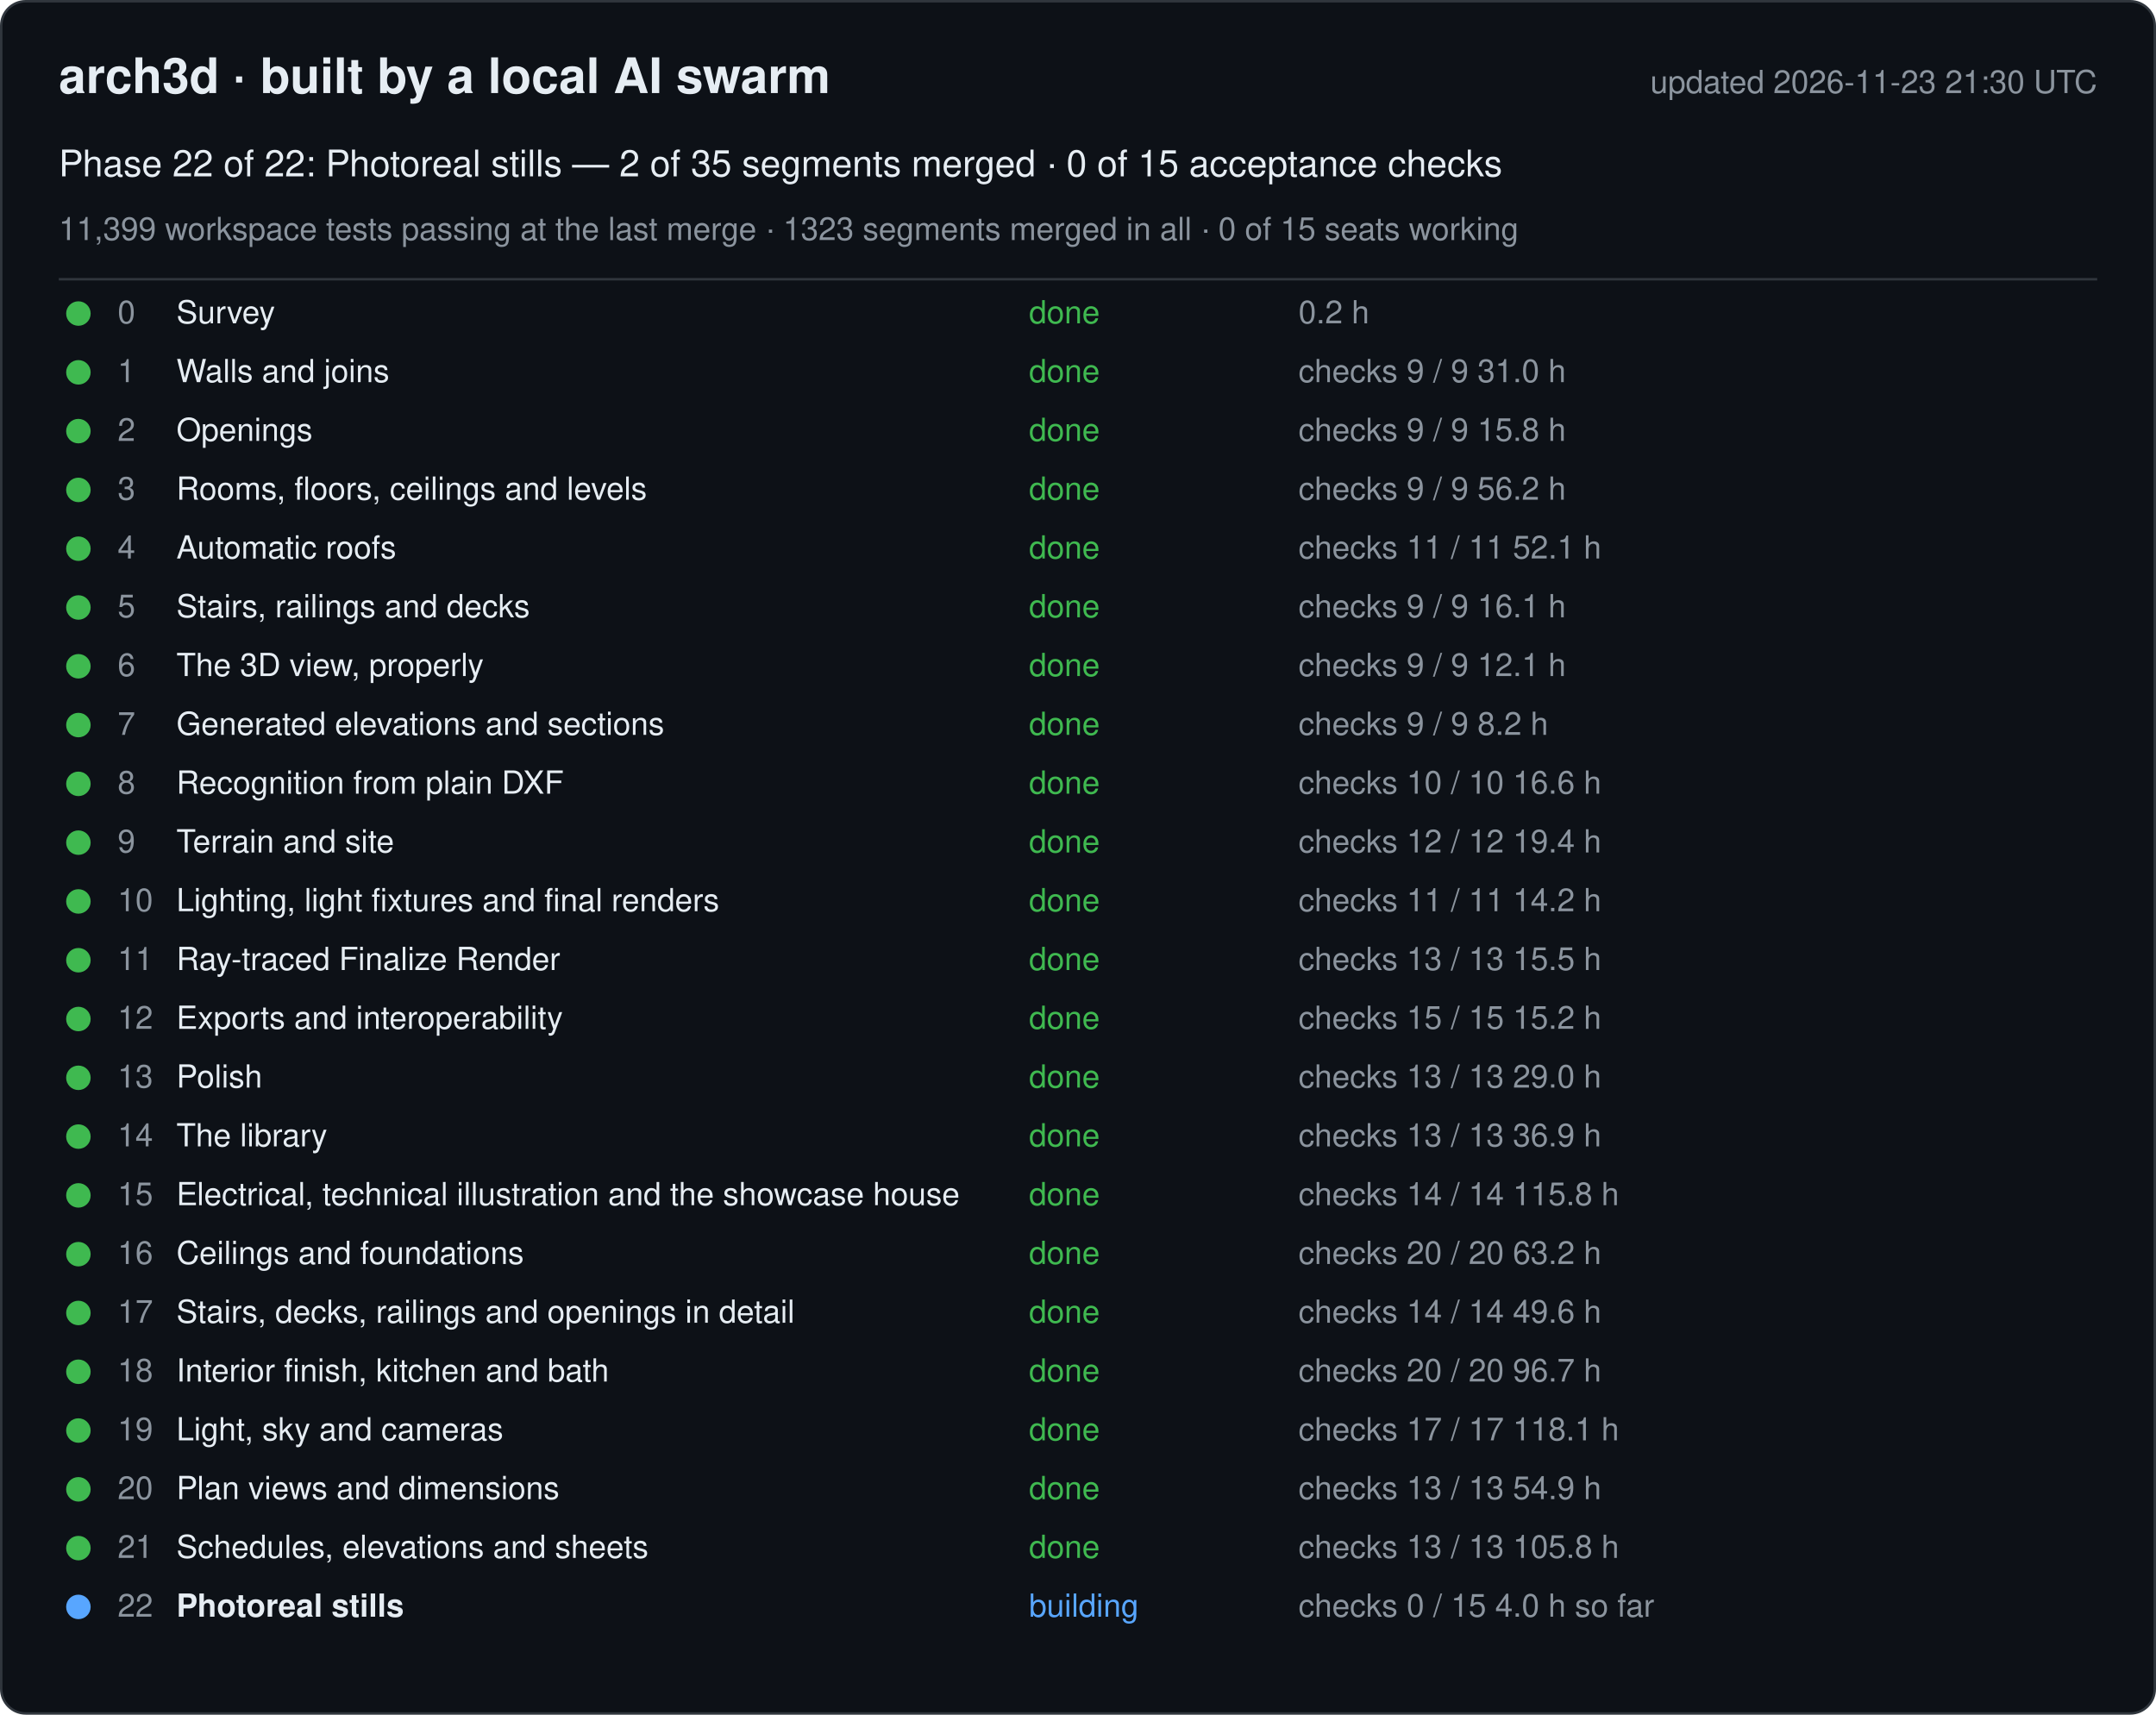
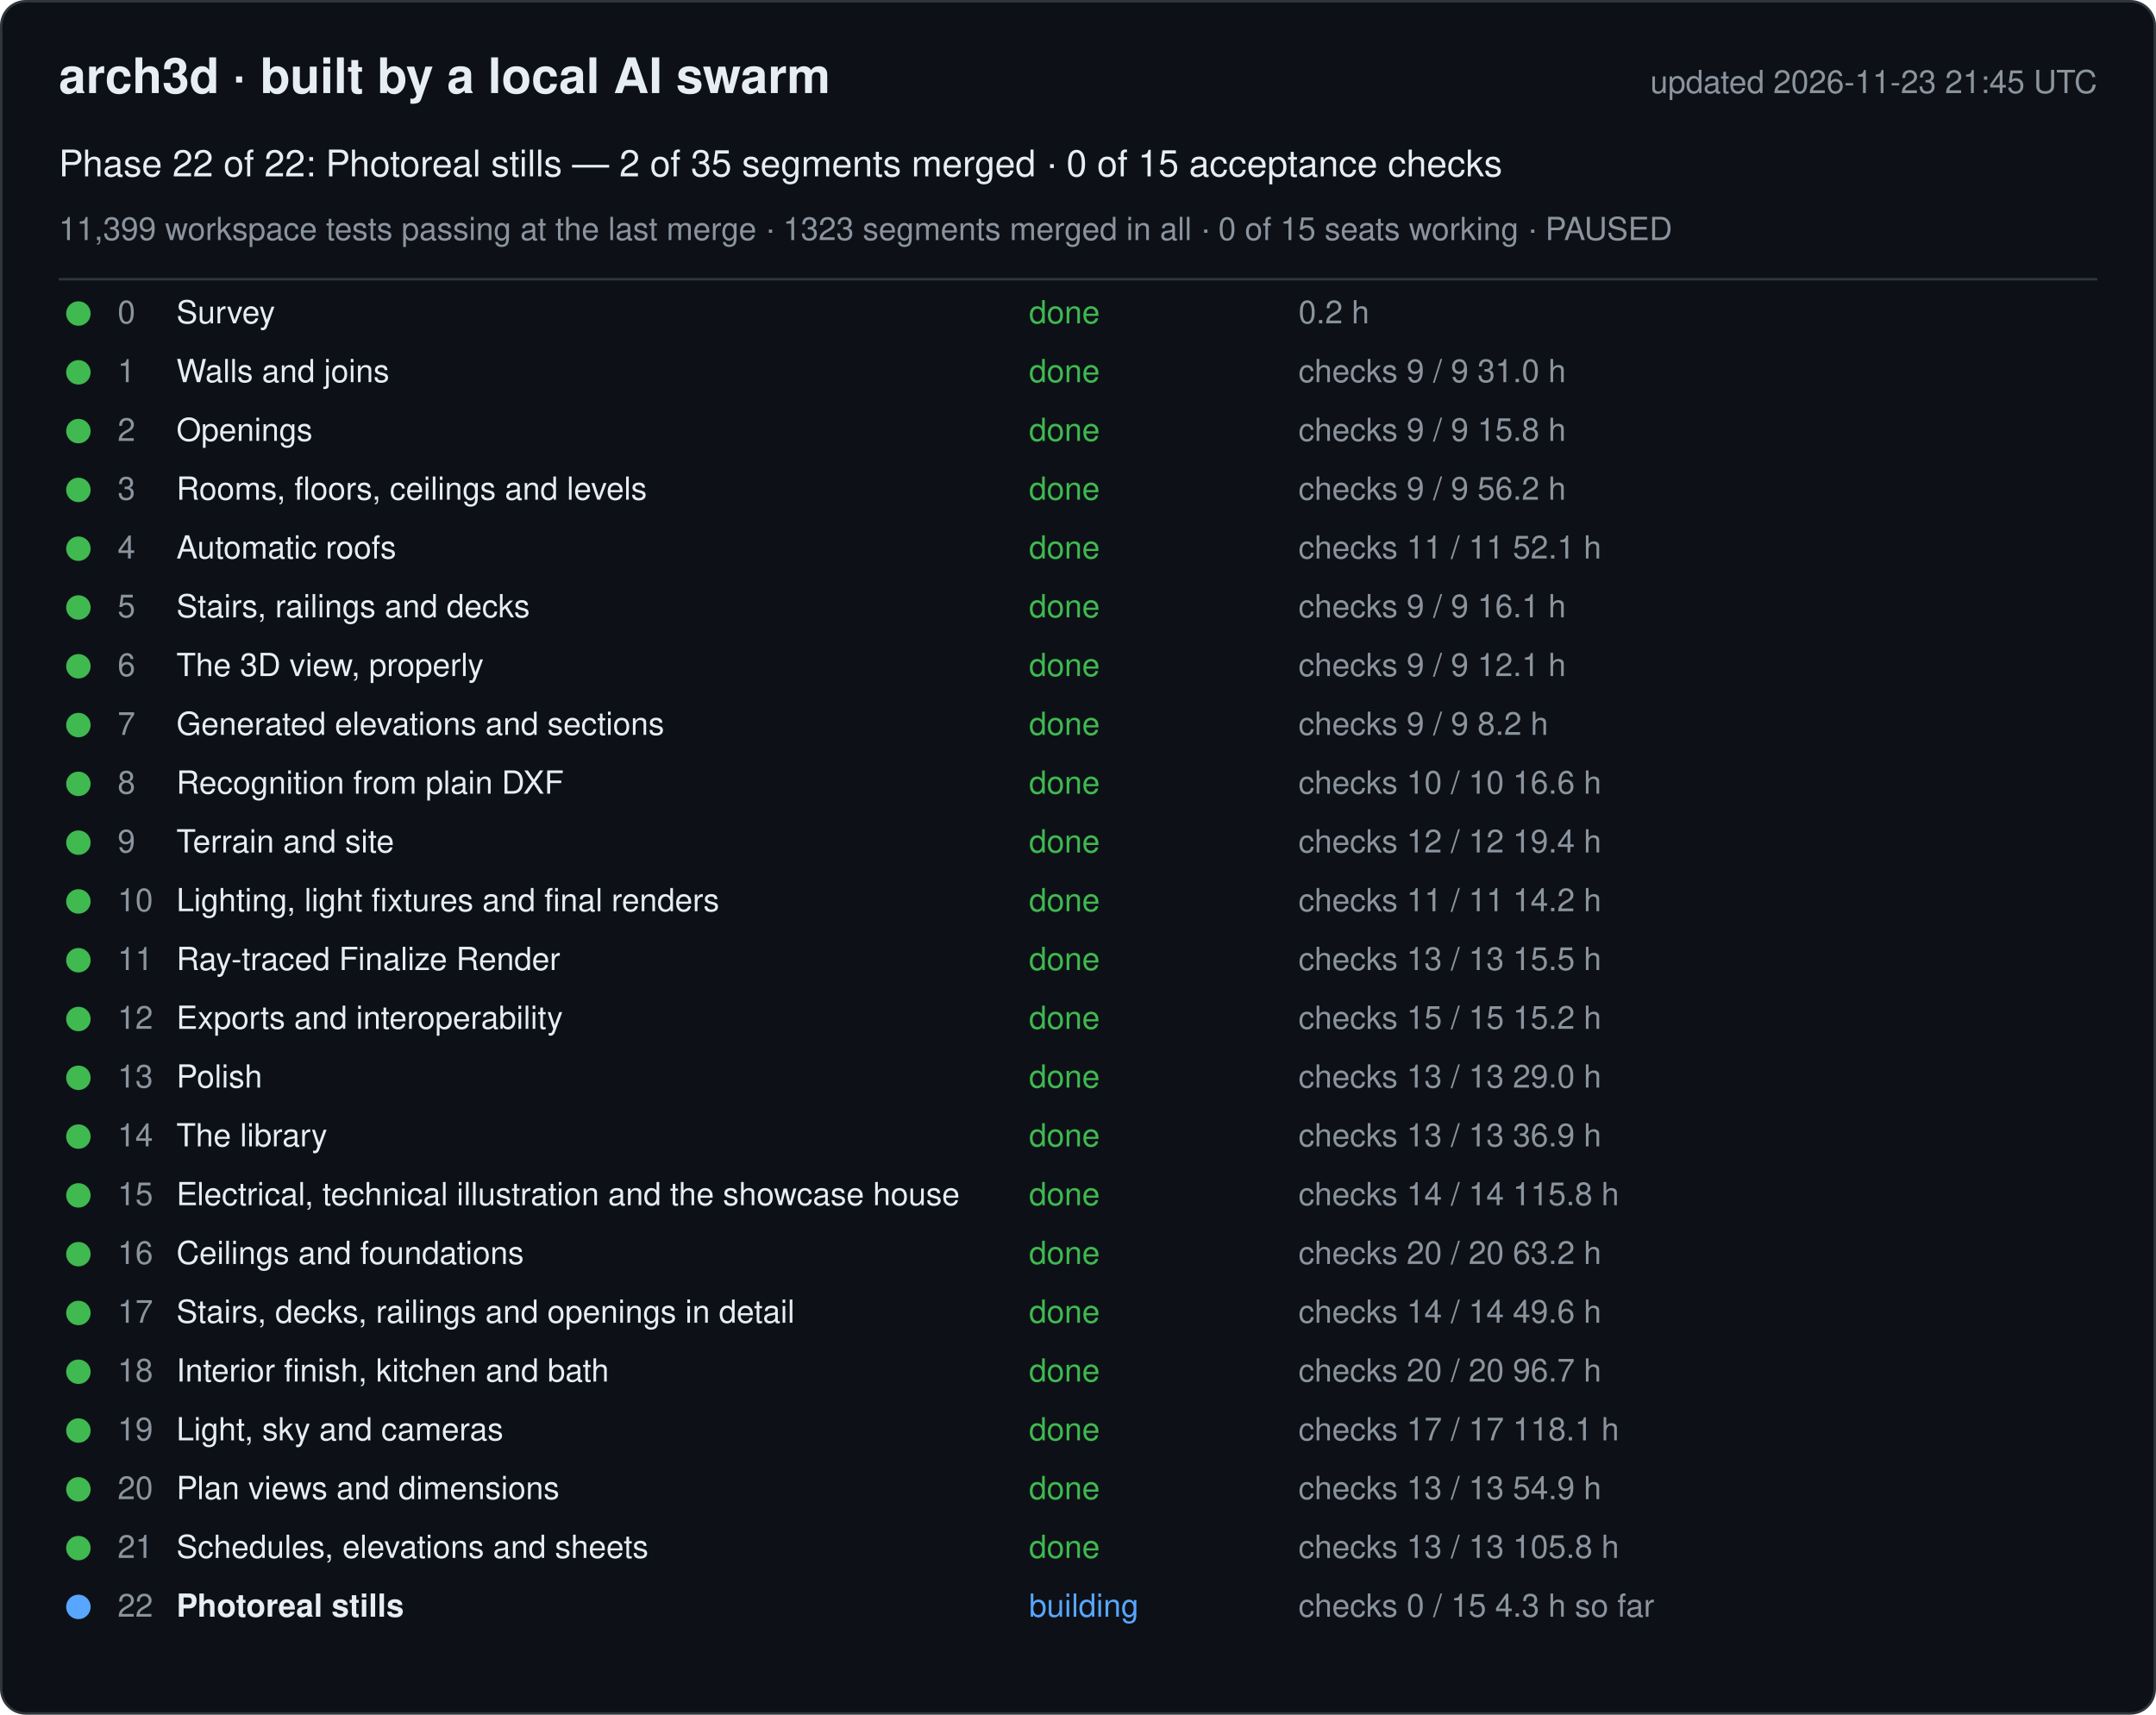
<svg xmlns="http://www.w3.org/2000/svg" width="880" height="700" viewBox="0 0 880 700" font-family="-apple-system, Segoe UI, Helvetica, Arial, sans-serif">
  <rect x="0.5" y="0.5" width="879" height="699" rx="10" fill="#0d1117" stroke="#30363d" />
  <text x="24" y="38" font-size="20" font-weight="600" fill="#e6edf3">arch3d · built by a local AI swarm</text>
-   <text x="856" y="38" font-size="13" fill="#8b949e" text-anchor="end">updated 2026-11-23 21:30 UTC</text>
+   <text x="856" y="38" font-size="13" fill="#8b949e" text-anchor="end">updated 2026-11-23 21:45 UTC</text>
  <text x="24" y="72" font-size="15" fill="#e6edf3">Phase 22 of 22: Photoreal stills — 2 of 35 segments merged · 0 of 15 acceptance checks</text>
-   <text x="24" y="98" font-size="13" fill="#8b949e">11,399 workspace tests passing at the last merge · 1323 segments merged in all · 0 of 15 seats working</text>
+   <text x="24" y="98" font-size="13" fill="#8b949e">11,399 workspace tests passing at the last merge · 1323 segments merged in all · 0 of 15 seats working · PAUSED</text>
  <line x1="24" y1="114" x2="856" y2="114" stroke="#30363d" />
  <g data-phase="0">
    <circle cx="32" cy="128" r="5" fill="#3fb950" />
    <text x="48" y="132" font-size="13" fill="#8b949e">0</text>
    <text x="72" y="132" font-size="13" fill="#e6edf3">Survey</text>
    <text x="420" y="132" font-size="13" fill="#3fb950">done</text>
    <text x="530" y="132" font-size="13" fill="#8b949e">0.2 h</text>
  </g>
  <g data-phase="1">
    <circle cx="32" cy="152" r="5" fill="#3fb950" />
    <text x="48" y="156" font-size="13" fill="#8b949e">1</text>
    <text x="72" y="156" font-size="13" fill="#e6edf3">Walls and joins</text>
    <text x="420" y="156" font-size="13" fill="#3fb950">done</text>
    <text x="530" y="156" font-size="13" fill="#8b949e">checks 9 / 9   31.0 h</text>
  </g>
  <g data-phase="2">
    <circle cx="32" cy="176" r="5" fill="#3fb950" />
    <text x="48" y="180" font-size="13" fill="#8b949e">2</text>
    <text x="72" y="180" font-size="13" fill="#e6edf3">Openings</text>
    <text x="420" y="180" font-size="13" fill="#3fb950">done</text>
    <text x="530" y="180" font-size="13" fill="#8b949e">checks 9 / 9   15.8 h</text>
  </g>
  <g data-phase="3">
    <circle cx="32" cy="200" r="5" fill="#3fb950" />
    <text x="48" y="204" font-size="13" fill="#8b949e">3</text>
    <text x="72" y="204" font-size="13" fill="#e6edf3">Rooms, floors, ceilings and levels</text>
    <text x="420" y="204" font-size="13" fill="#3fb950">done</text>
    <text x="530" y="204" font-size="13" fill="#8b949e">checks 9 / 9   56.2 h</text>
  </g>
  <g data-phase="4">
    <circle cx="32" cy="224" r="5" fill="#3fb950" />
    <text x="48" y="228" font-size="13" fill="#8b949e">4</text>
    <text x="72" y="228" font-size="13" fill="#e6edf3">Automatic roofs</text>
    <text x="420" y="228" font-size="13" fill="#3fb950">done</text>
    <text x="530" y="228" font-size="13" fill="#8b949e">checks 11 / 11   52.1 h</text>
  </g>
  <g data-phase="5">
    <circle cx="32" cy="248" r="5" fill="#3fb950" />
    <text x="48" y="252" font-size="13" fill="#8b949e">5</text>
    <text x="72" y="252" font-size="13" fill="#e6edf3">Stairs, railings and decks</text>
    <text x="420" y="252" font-size="13" fill="#3fb950">done</text>
    <text x="530" y="252" font-size="13" fill="#8b949e">checks 9 / 9   16.1 h</text>
  </g>
  <g data-phase="6">
    <circle cx="32" cy="272" r="5" fill="#3fb950" />
    <text x="48" y="276" font-size="13" fill="#8b949e">6</text>
    <text x="72" y="276" font-size="13" fill="#e6edf3">The 3D view, properly</text>
    <text x="420" y="276" font-size="13" fill="#3fb950">done</text>
    <text x="530" y="276" font-size="13" fill="#8b949e">checks 9 / 9   12.1 h</text>
  </g>
  <g data-phase="7">
    <circle cx="32" cy="296" r="5" fill="#3fb950" />
    <text x="48" y="300" font-size="13" fill="#8b949e">7</text>
    <text x="72" y="300" font-size="13" fill="#e6edf3">Generated elevations and sections</text>
    <text x="420" y="300" font-size="13" fill="#3fb950">done</text>
    <text x="530" y="300" font-size="13" fill="#8b949e">checks 9 / 9   8.2 h</text>
  </g>
  <g data-phase="8">
    <circle cx="32" cy="320" r="5" fill="#3fb950" />
    <text x="48" y="324" font-size="13" fill="#8b949e">8</text>
    <text x="72" y="324" font-size="13" fill="#e6edf3">Recognition from plain DXF</text>
    <text x="420" y="324" font-size="13" fill="#3fb950">done</text>
    <text x="530" y="324" font-size="13" fill="#8b949e">checks 10 / 10   16.6 h</text>
  </g>
  <g data-phase="9">
    <circle cx="32" cy="344" r="5" fill="#3fb950" />
    <text x="48" y="348" font-size="13" fill="#8b949e">9</text>
    <text x="72" y="348" font-size="13" fill="#e6edf3">Terrain and site</text>
    <text x="420" y="348" font-size="13" fill="#3fb950">done</text>
    <text x="530" y="348" font-size="13" fill="#8b949e">checks 12 / 12   19.4 h</text>
  </g>
  <g data-phase="10">
    <circle cx="32" cy="368" r="5" fill="#3fb950" />
    <text x="48" y="372" font-size="13" fill="#8b949e">10</text>
    <text x="72" y="372" font-size="13" fill="#e6edf3">Lighting, light fixtures and final renders</text>
    <text x="420" y="372" font-size="13" fill="#3fb950">done</text>
    <text x="530" y="372" font-size="13" fill="#8b949e">checks 11 / 11   14.2 h</text>
  </g>
  <g data-phase="11">
    <circle cx="32" cy="392" r="5" fill="#3fb950" />
    <text x="48" y="396" font-size="13" fill="#8b949e">11</text>
    <text x="72" y="396" font-size="13" fill="#e6edf3">Ray-traced Finalize Render</text>
    <text x="420" y="396" font-size="13" fill="#3fb950">done</text>
    <text x="530" y="396" font-size="13" fill="#8b949e">checks 13 / 13   15.5 h</text>
  </g>
  <g data-phase="12">
    <circle cx="32" cy="416" r="5" fill="#3fb950" />
    <text x="48" y="420" font-size="13" fill="#8b949e">12</text>
    <text x="72" y="420" font-size="13" fill="#e6edf3">Exports and interoperability</text>
    <text x="420" y="420" font-size="13" fill="#3fb950">done</text>
    <text x="530" y="420" font-size="13" fill="#8b949e">checks 15 / 15   15.2 h</text>
  </g>
  <g data-phase="13">
    <circle cx="32" cy="440" r="5" fill="#3fb950" />
    <text x="48" y="444" font-size="13" fill="#8b949e">13</text>
    <text x="72" y="444" font-size="13" fill="#e6edf3">Polish</text>
    <text x="420" y="444" font-size="13" fill="#3fb950">done</text>
    <text x="530" y="444" font-size="13" fill="#8b949e">checks 13 / 13   29.0 h</text>
  </g>
  <g data-phase="14">
    <circle cx="32" cy="464" r="5" fill="#3fb950" />
    <text x="48" y="468" font-size="13" fill="#8b949e">14</text>
    <text x="72" y="468" font-size="13" fill="#e6edf3">The library</text>
    <text x="420" y="468" font-size="13" fill="#3fb950">done</text>
    <text x="530" y="468" font-size="13" fill="#8b949e">checks 13 / 13   36.9 h</text>
  </g>
  <g data-phase="15">
    <circle cx="32" cy="488" r="5" fill="#3fb950" />
    <text x="48" y="492" font-size="13" fill="#8b949e">15</text>
    <text x="72" y="492" font-size="13" fill="#e6edf3">Electrical, technical illustration and the showcase house</text>
    <text x="420" y="492" font-size="13" fill="#3fb950">done</text>
    <text x="530" y="492" font-size="13" fill="#8b949e">checks 14 / 14   115.8 h</text>
  </g>
  <g data-phase="16">
    <circle cx="32" cy="512" r="5" fill="#3fb950" />
    <text x="48" y="516" font-size="13" fill="#8b949e">16</text>
    <text x="72" y="516" font-size="13" fill="#e6edf3">Ceilings and foundations</text>
    <text x="420" y="516" font-size="13" fill="#3fb950">done</text>
    <text x="530" y="516" font-size="13" fill="#8b949e">checks 20 / 20   63.2 h</text>
  </g>
  <g data-phase="17">
    <circle cx="32" cy="536" r="5" fill="#3fb950" />
    <text x="48" y="540" font-size="13" fill="#8b949e">17</text>
    <text x="72" y="540" font-size="13" fill="#e6edf3">Stairs, decks, railings and openings in detail</text>
    <text x="420" y="540" font-size="13" fill="#3fb950">done</text>
    <text x="530" y="540" font-size="13" fill="#8b949e">checks 14 / 14   49.6 h</text>
  </g>
  <g data-phase="18">
    <circle cx="32" cy="560" r="5" fill="#3fb950" />
    <text x="48" y="564" font-size="13" fill="#8b949e">18</text>
    <text x="72" y="564" font-size="13" fill="#e6edf3">Interior finish, kitchen and bath</text>
    <text x="420" y="564" font-size="13" fill="#3fb950">done</text>
    <text x="530" y="564" font-size="13" fill="#8b949e">checks 20 / 20   96.7 h</text>
  </g>
  <g data-phase="19">
    <circle cx="32" cy="584" r="5" fill="#3fb950" />
    <text x="48" y="588" font-size="13" fill="#8b949e">19</text>
    <text x="72" y="588" font-size="13" fill="#e6edf3">Light, sky and cameras</text>
    <text x="420" y="588" font-size="13" fill="#3fb950">done</text>
    <text x="530" y="588" font-size="13" fill="#8b949e">checks 17 / 17   118.1 h</text>
  </g>
  <g data-phase="20">
    <circle cx="32" cy="608" r="5" fill="#3fb950" />
    <text x="48" y="612" font-size="13" fill="#8b949e">20</text>
    <text x="72" y="612" font-size="13" fill="#e6edf3">Plan views and dimensions</text>
    <text x="420" y="612" font-size="13" fill="#3fb950">done</text>
    <text x="530" y="612" font-size="13" fill="#8b949e">checks 13 / 13   54.9 h</text>
  </g>
  <g data-phase="21">
    <circle cx="32" cy="632" r="5" fill="#3fb950" />
    <text x="48" y="636" font-size="13" fill="#8b949e">21</text>
    <text x="72" y="636" font-size="13" fill="#e6edf3">Schedules, elevations and sheets</text>
    <text x="420" y="636" font-size="13" fill="#3fb950">done</text>
    <text x="530" y="636" font-size="13" fill="#8b949e">checks 13 / 13   105.8 h</text>
  </g>
  <g data-phase="22">
    <circle cx="32" cy="656" r="5" fill="#58a6ff" />
    <text x="48" y="660" font-size="13" fill="#8b949e">22</text>
    <text x="72" y="660" font-size="13" fill="#e6edf3" font-weight="600">Photoreal stills</text>
    <text x="420" y="660" font-size="13" fill="#58a6ff">building</text>
-     <text x="530" y="660" font-size="13" fill="#8b949e">checks 0 / 15   4.0 h so far</text>
+     <text x="530" y="660" font-size="13" fill="#8b949e">checks 0 / 15   4.3 h so far</text>
  </g>
</svg>
